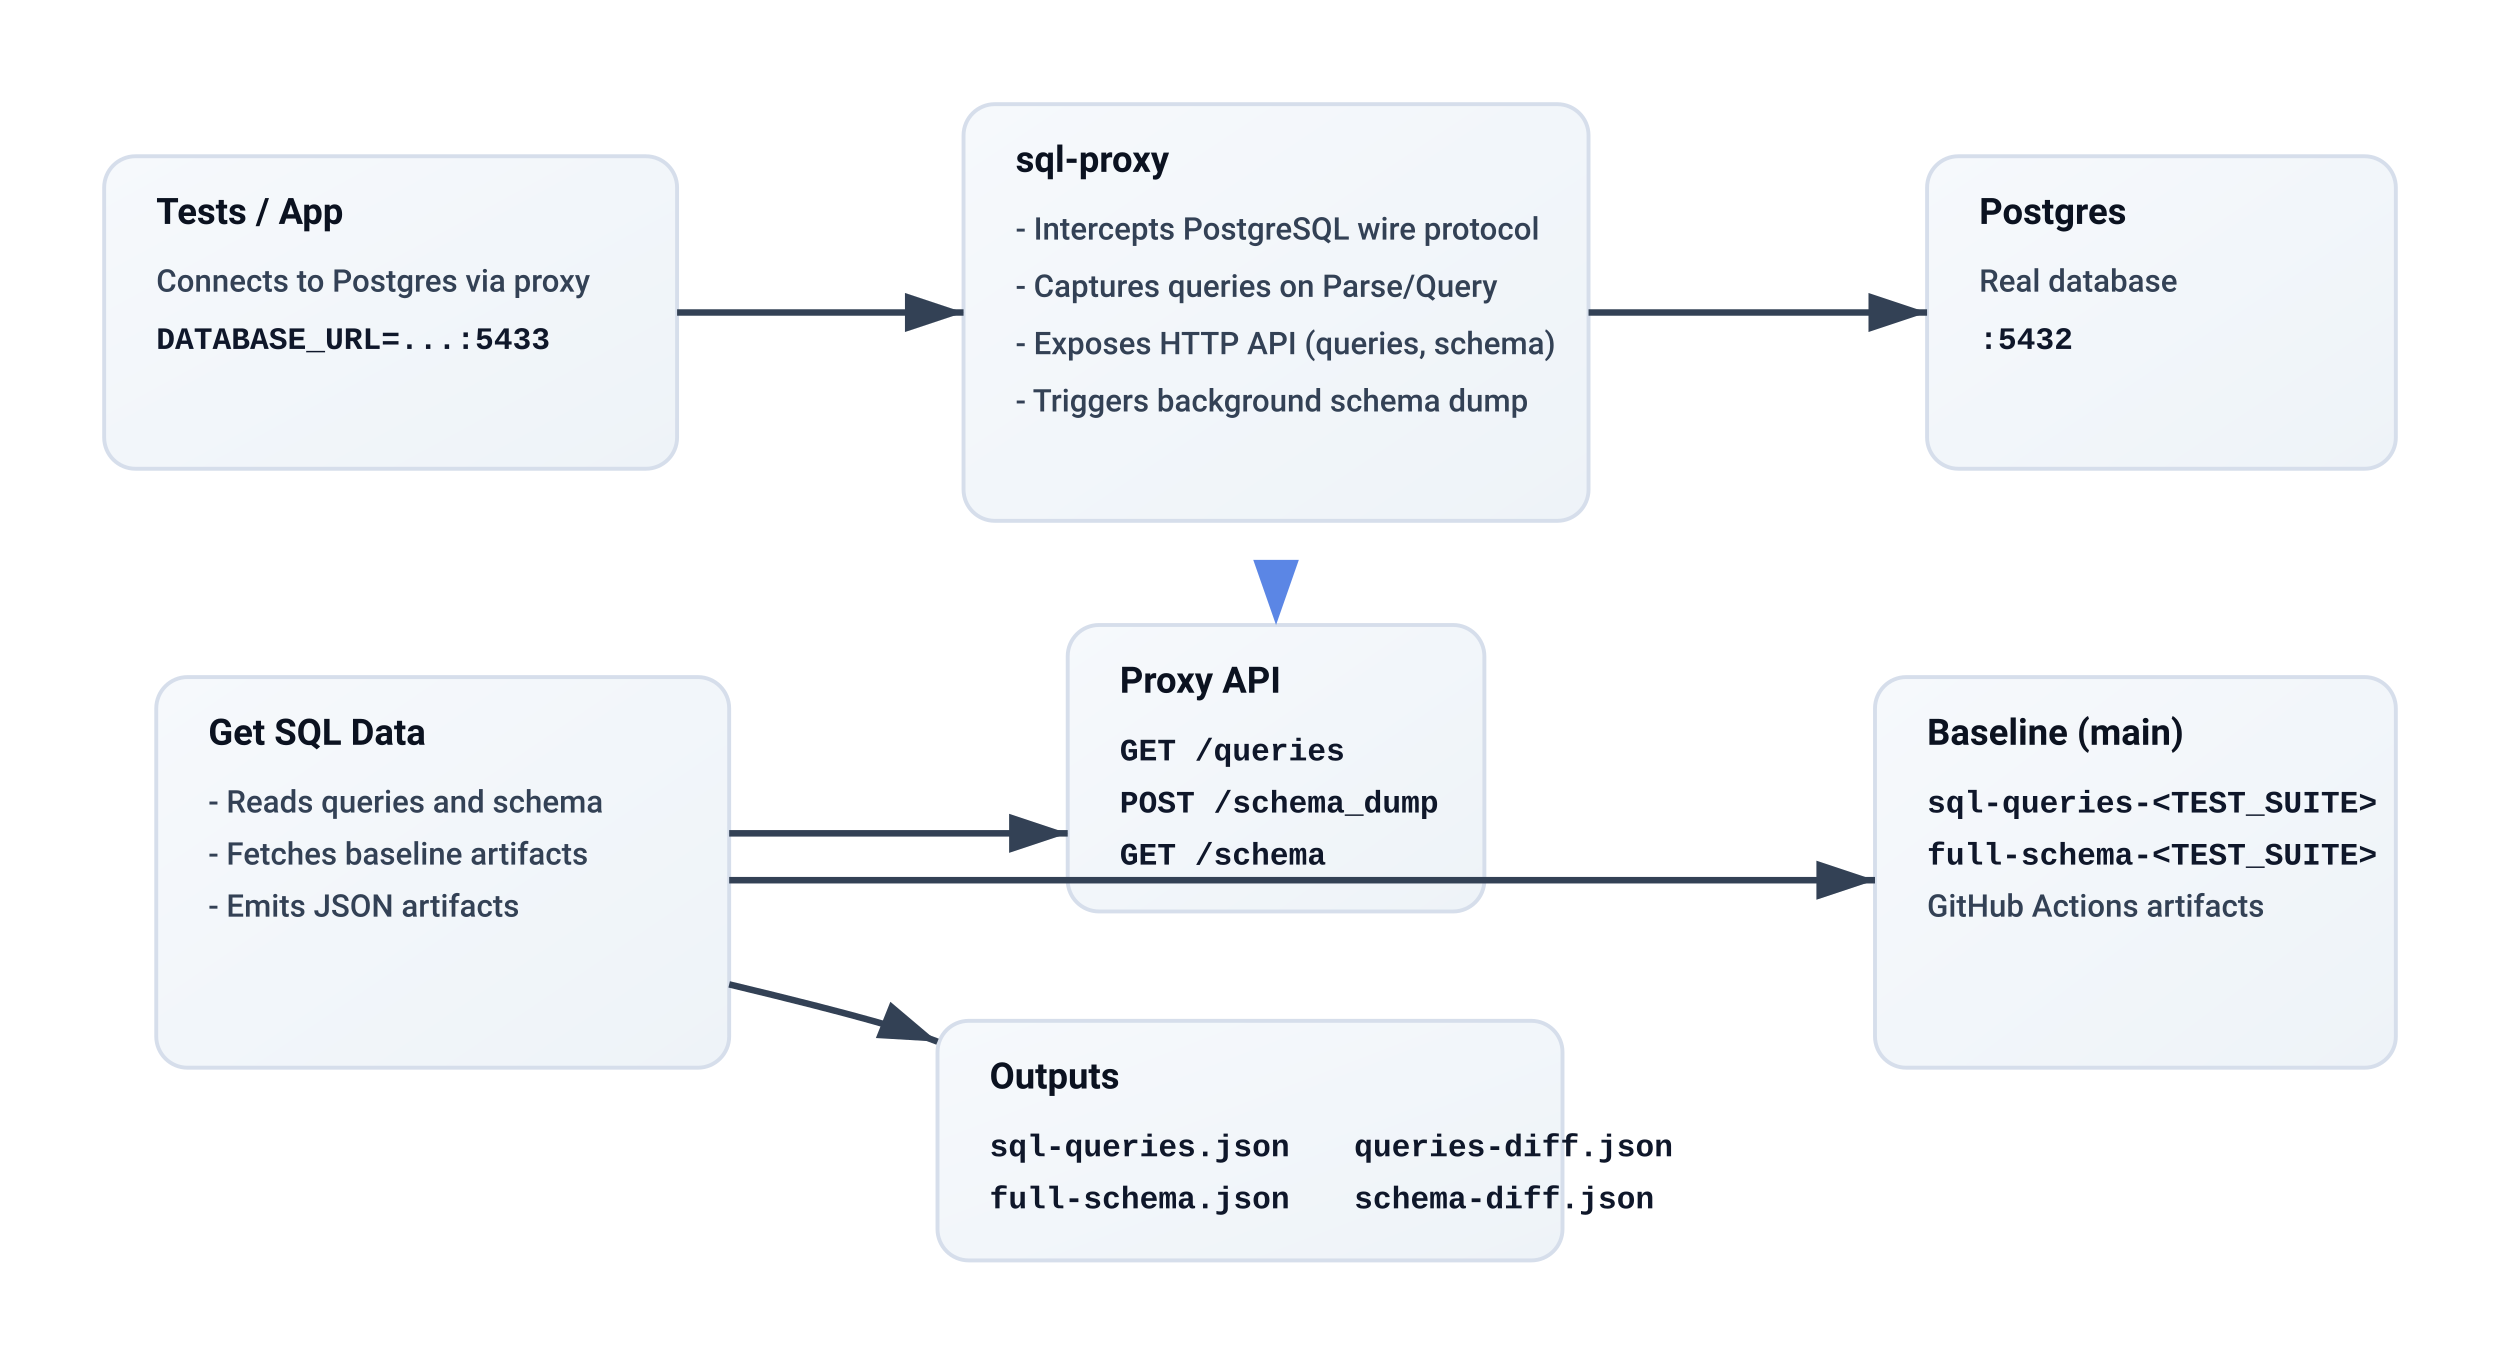
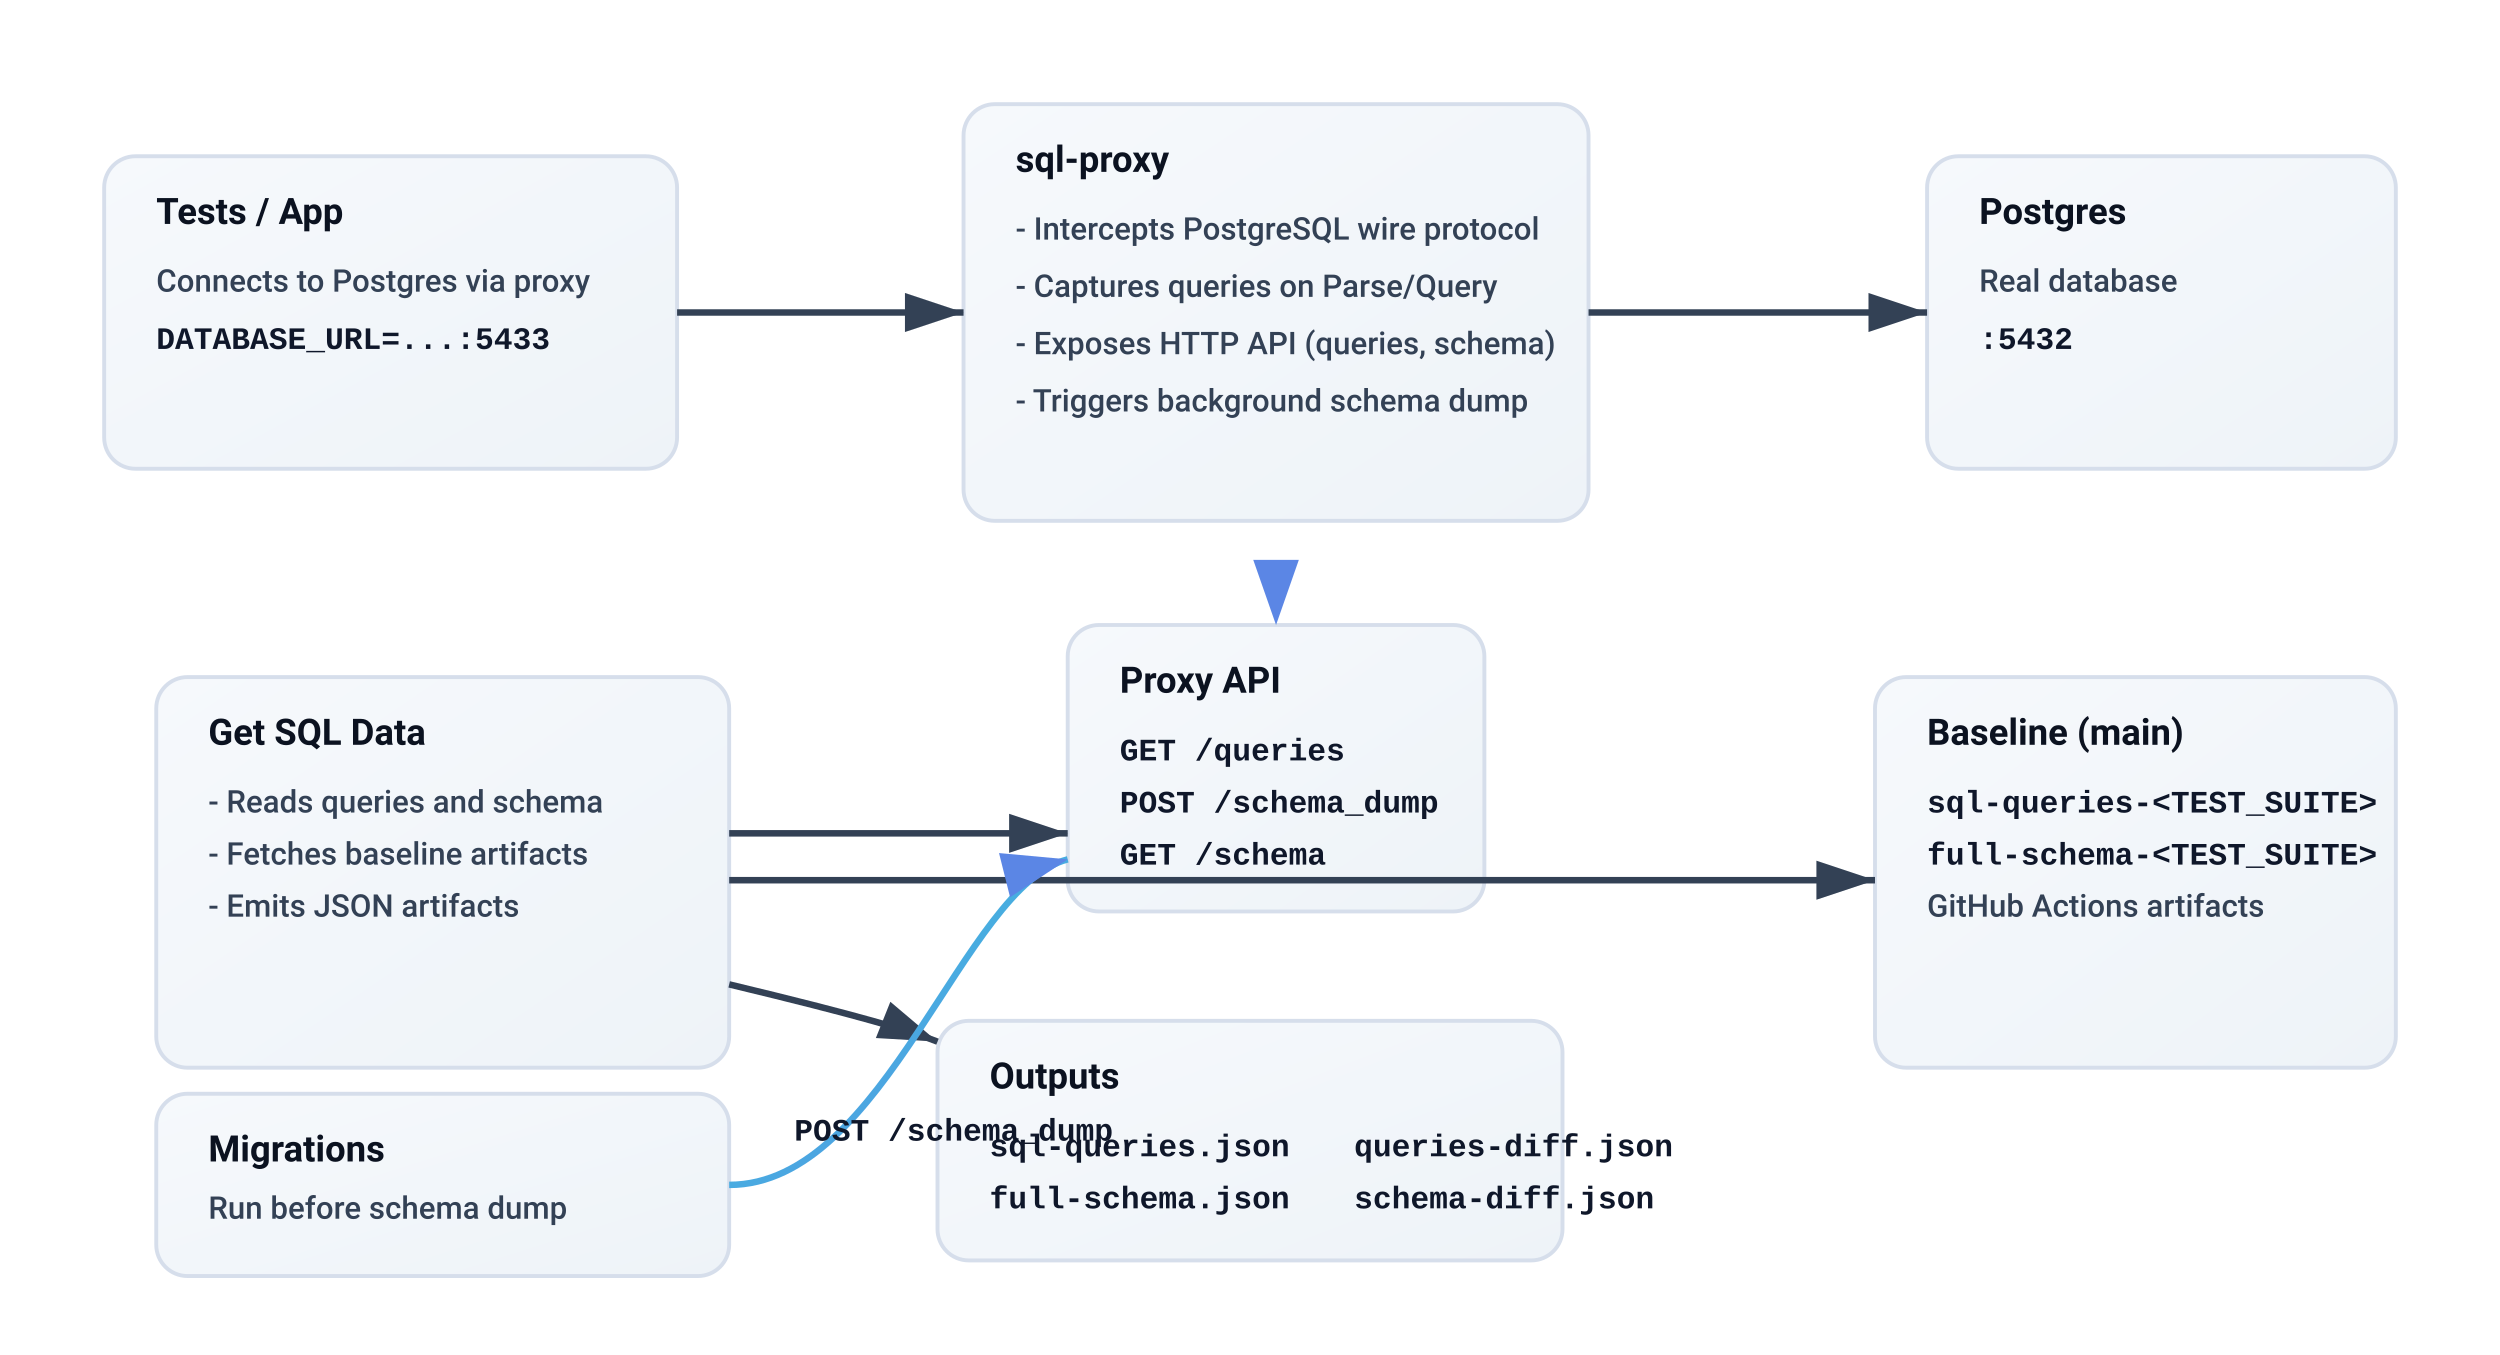
<svg xmlns="http://www.w3.org/2000/svg" width="960" height="520" viewBox="0 0 960 520" role="img" aria-labelledby="title desc">
  <defs>
    <linearGradient id="panel" x1="0" y1="0" x2="1" y2="1">
      <stop offset="0%" stop-color="#f6f9fc" />
      <stop offset="100%" stop-color="#eef3f8" />
    </linearGradient>
    <linearGradient id="accent" x1="0" y1="0" x2="1" y2="1">
      <stop offset="0%" stop-color="#36d1dc" />
      <stop offset="100%" stop-color="#5b86e5" />
    </linearGradient>
    <style>
      .panel { fill:url(#panel); stroke:#d6deeb; stroke-width:1.5; }
      .title { font: 700 14px -apple-system, Segoe UI, Roboto, Helvetica, Arial, sans-serif; fill:#0b1220; }
      .text { font: 500 12px -apple-system, Segoe UI, Roboto, Helvetica, Arial, sans-serif; fill:#334155; }
      .mono { font: 600 12px ui-monospace, SFMono-Regular, Menlo, Monaco, Consolas, "Liberation Mono", "Courier New", monospace; fill:#0f172a; }
      .arrow { stroke:#334155; stroke-width:2.5; fill:none; marker-end:url(#arrowHead); }
      .accent { stroke:url(#accent); stroke-width:2.5; fill:none; marker-end:url(#arrowHeadAccent); }
    </style>
    <marker id="arrowHead" markerWidth="10" markerHeight="10" refX="9" refY="3" orient="auto" markerUnits="strokeWidth">
      <path d="M0,0 L0,6 L9,3 z" fill="#334155" />
    </marker>
    <marker id="arrowHeadAccent" markerWidth="12" markerHeight="12" refX="10" refY="3.5" orient="auto" markerUnits="strokeWidth">
      <path d="M0,0 L0,7 L10,3.5 z" fill="#5b86e5" />
    </marker>
  </defs>
  <rect x="40" y="60" width="220" height="120" rx="12" class="panel" />
  <text x="60" y="86" class="title">Tests / App</text>
  <text x="60" y="112" class="text">Connects to Postgres via proxy</text>
  <text x="60" y="134" class="mono">DATABASE_URL=...:5433</text>
  <rect x="370" y="40" width="240" height="160" rx="12" class="panel" />
  <text x="390" y="66" class="title">sql-proxy</text>
  <text x="390" y="92" class="text">- Intercepts PostgreSQL wire protocol</text>
  <text x="390" y="114" class="text">- Captures queries on Parse/Query</text>
  <text x="390" y="136" class="text">- Exposes HTTP API (queries, schema)</text>
  <text x="390" y="158" class="text">- Triggers background schema dump</text>
  <rect x="740" y="60" width="180" height="120" rx="12" class="panel" />
  <text x="760" y="86" class="title">Postgres</text>
  <text x="760" y="112" class="text">Real database</text>
  <text x="760" y="134" class="mono">:5432</text>
  <rect x="410" y="240" width="160" height="110" rx="12" class="panel" />
  <text x="430" y="266" class="title">Proxy API</text>
  <text x="430" y="292" class="mono">GET /queries</text>
  <text x="430" y="312" class="mono">POST /schema_dump</text>
  <text x="430" y="332" class="mono">GET /schema</text>
  <rect x="60" y="260" width="220" height="150" rx="12" class="panel" />
  <text x="80" y="286" class="title">Get SQL Data</text>
  <text x="80" y="312" class="text">- Reads queries and schema</text>
  <text x="80" y="332" class="text">- Fetches baseline artifacts</text>
  <text x="80" y="352" class="text">- Emits JSON artifacts</text>
  <rect x="720" y="260" width="200" height="150" rx="12" class="panel" />
  <text x="740" y="286" class="title">Baseline (main)</text>
  <text x="740" y="312" class="mono">sql-queries-&lt;TEST_SUITE&gt;</text>
  <text x="740" y="332" class="mono">full-schema-&lt;TEST_SUITE&gt;</text>
  <text x="740" y="352" class="text">GitHub Actions artifacts</text>
  <rect x="360" y="392" width="240" height="92" rx="12" class="panel" />
  <text x="380" y="418" class="title">Outputs</text>
  <text x="380" y="444" class="mono">sql-queries.json</text>
  <text x="520" y="444" class="mono">queries-diff.json</text>
  <text x="380" y="464" class="mono">full-schema.json</text>
  <text x="520" y="464" class="mono">schema-diff.json</text>
+   <rect x="60" y="420" width="220" height="70" rx="12" class="panel" />
+   <text x="80" y="446" class="title">Migrations</text>
+   <text x="80" y="468" class="text">Run before schema dump</text>
  <path d="M260,120 C300,120 340,120 370,120" class="arrow" />
  <path d="M610,120 C660,120 700,120 740,120" class="arrow" />
  <path d="M490,200 C490,220 490,228 490,240" class="accent" />
  <path d="M280,320 C340,320 370,320 410,320" class="arrow" />
  <path d="M280,338 C500,338 620,338 720,338" class="arrow" />
  <path d="M280,378 C330,390 350,396 360,400" class="arrow" />
+   <path d="M280,455 C340,455 370,340 410,330" class="accent" />
+   <text x="305" y="438" class="mono">POST /schema_dump</text>
</svg>
